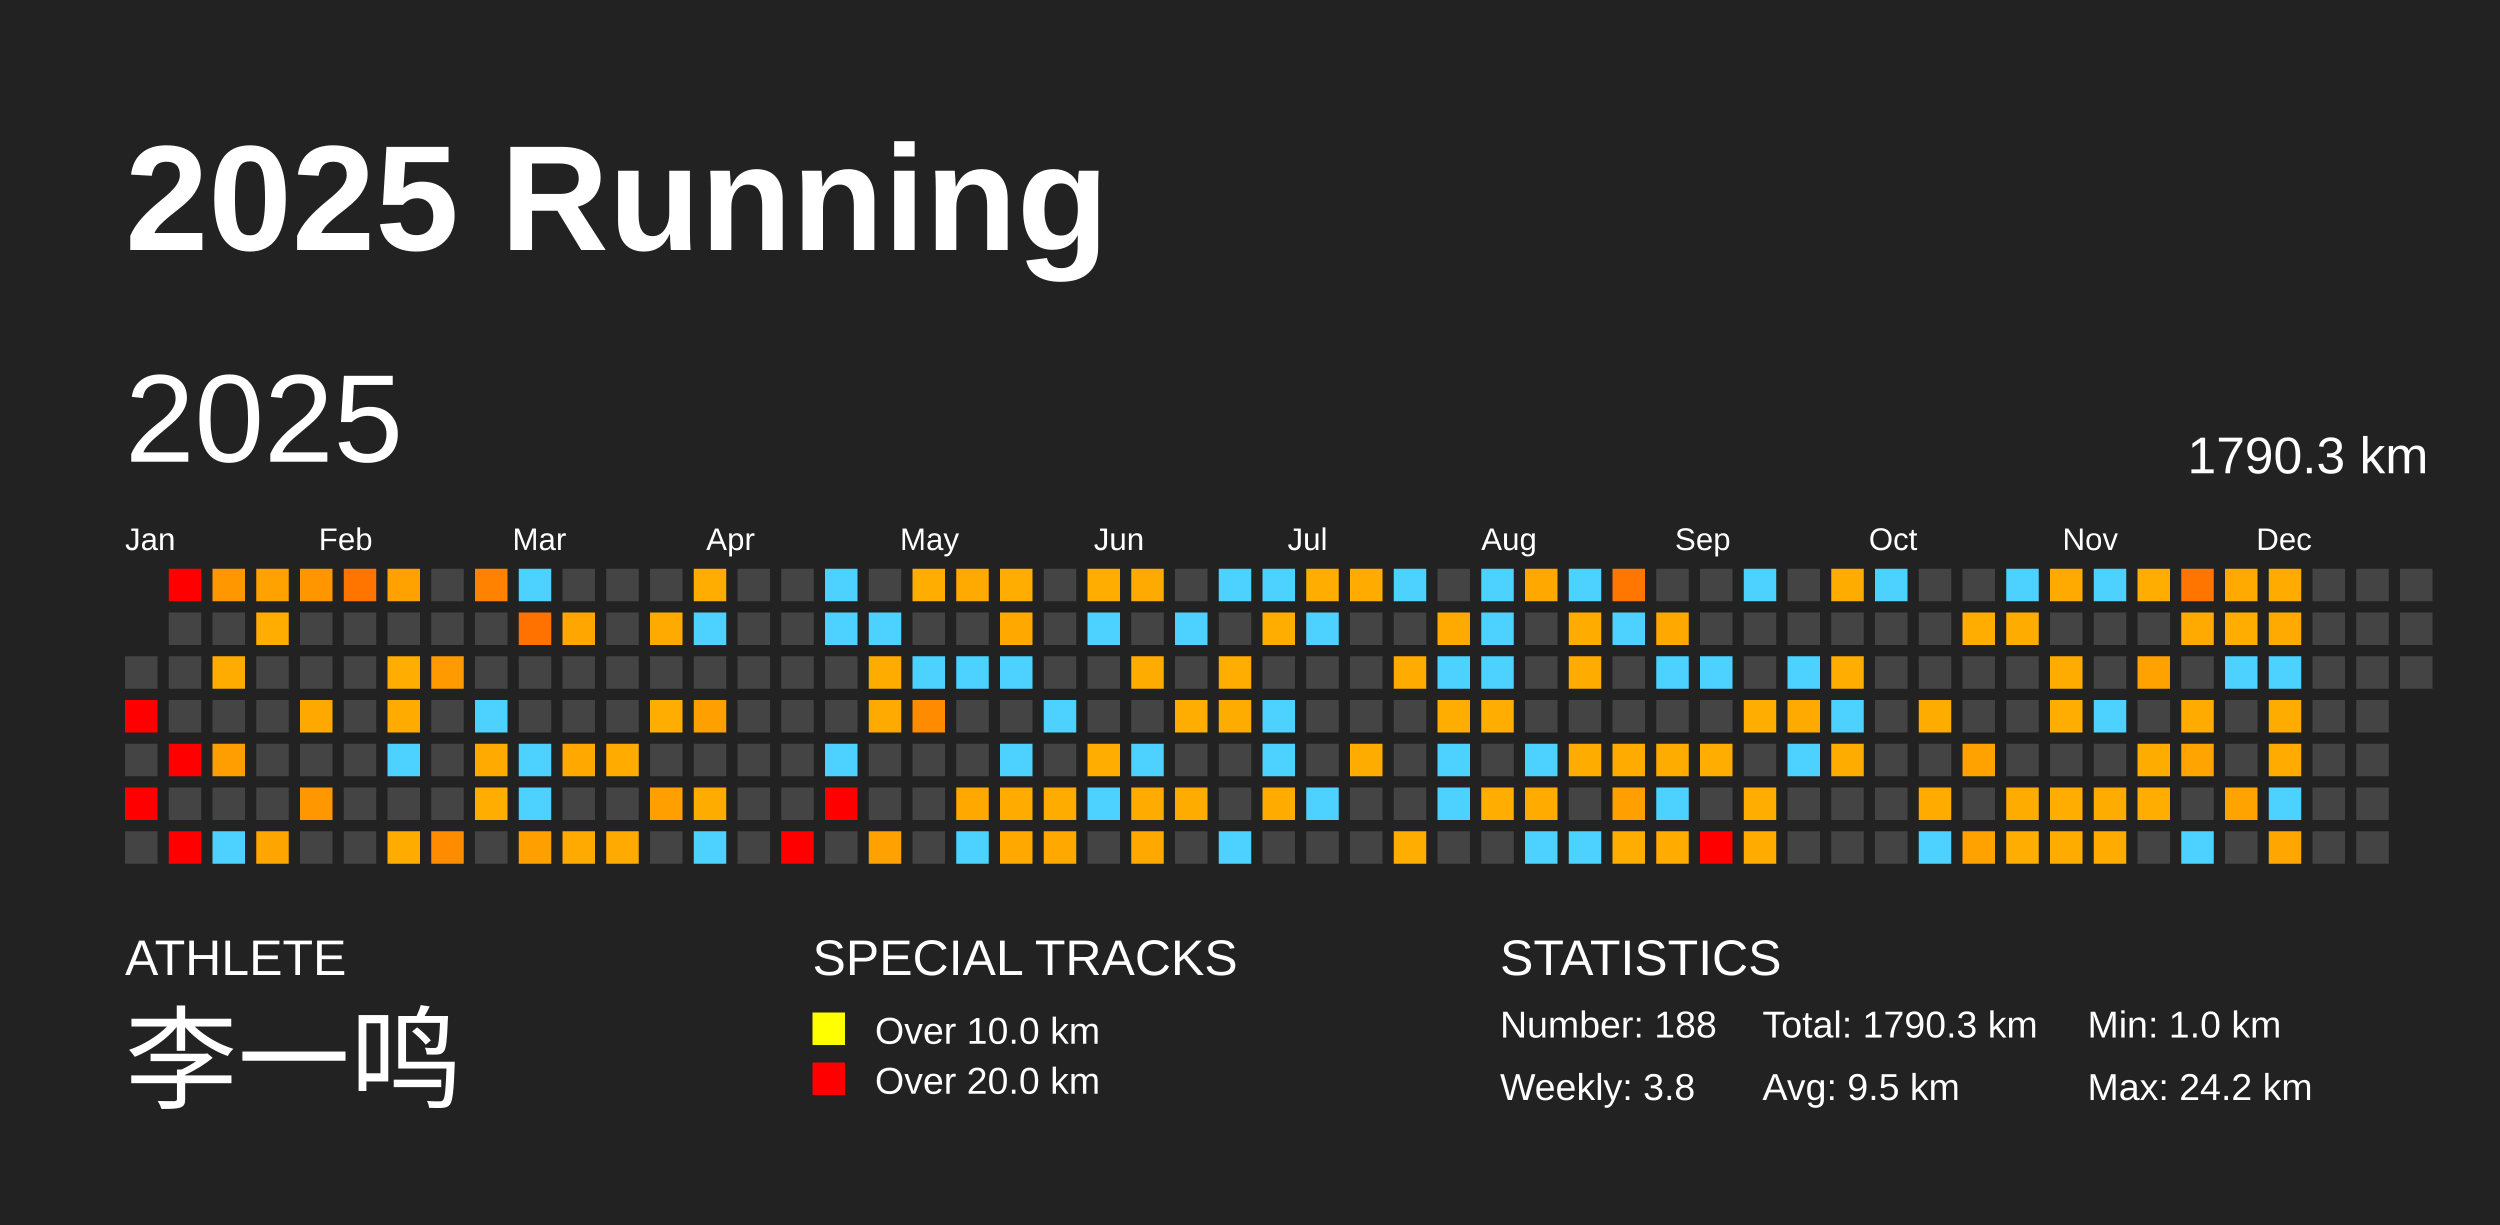
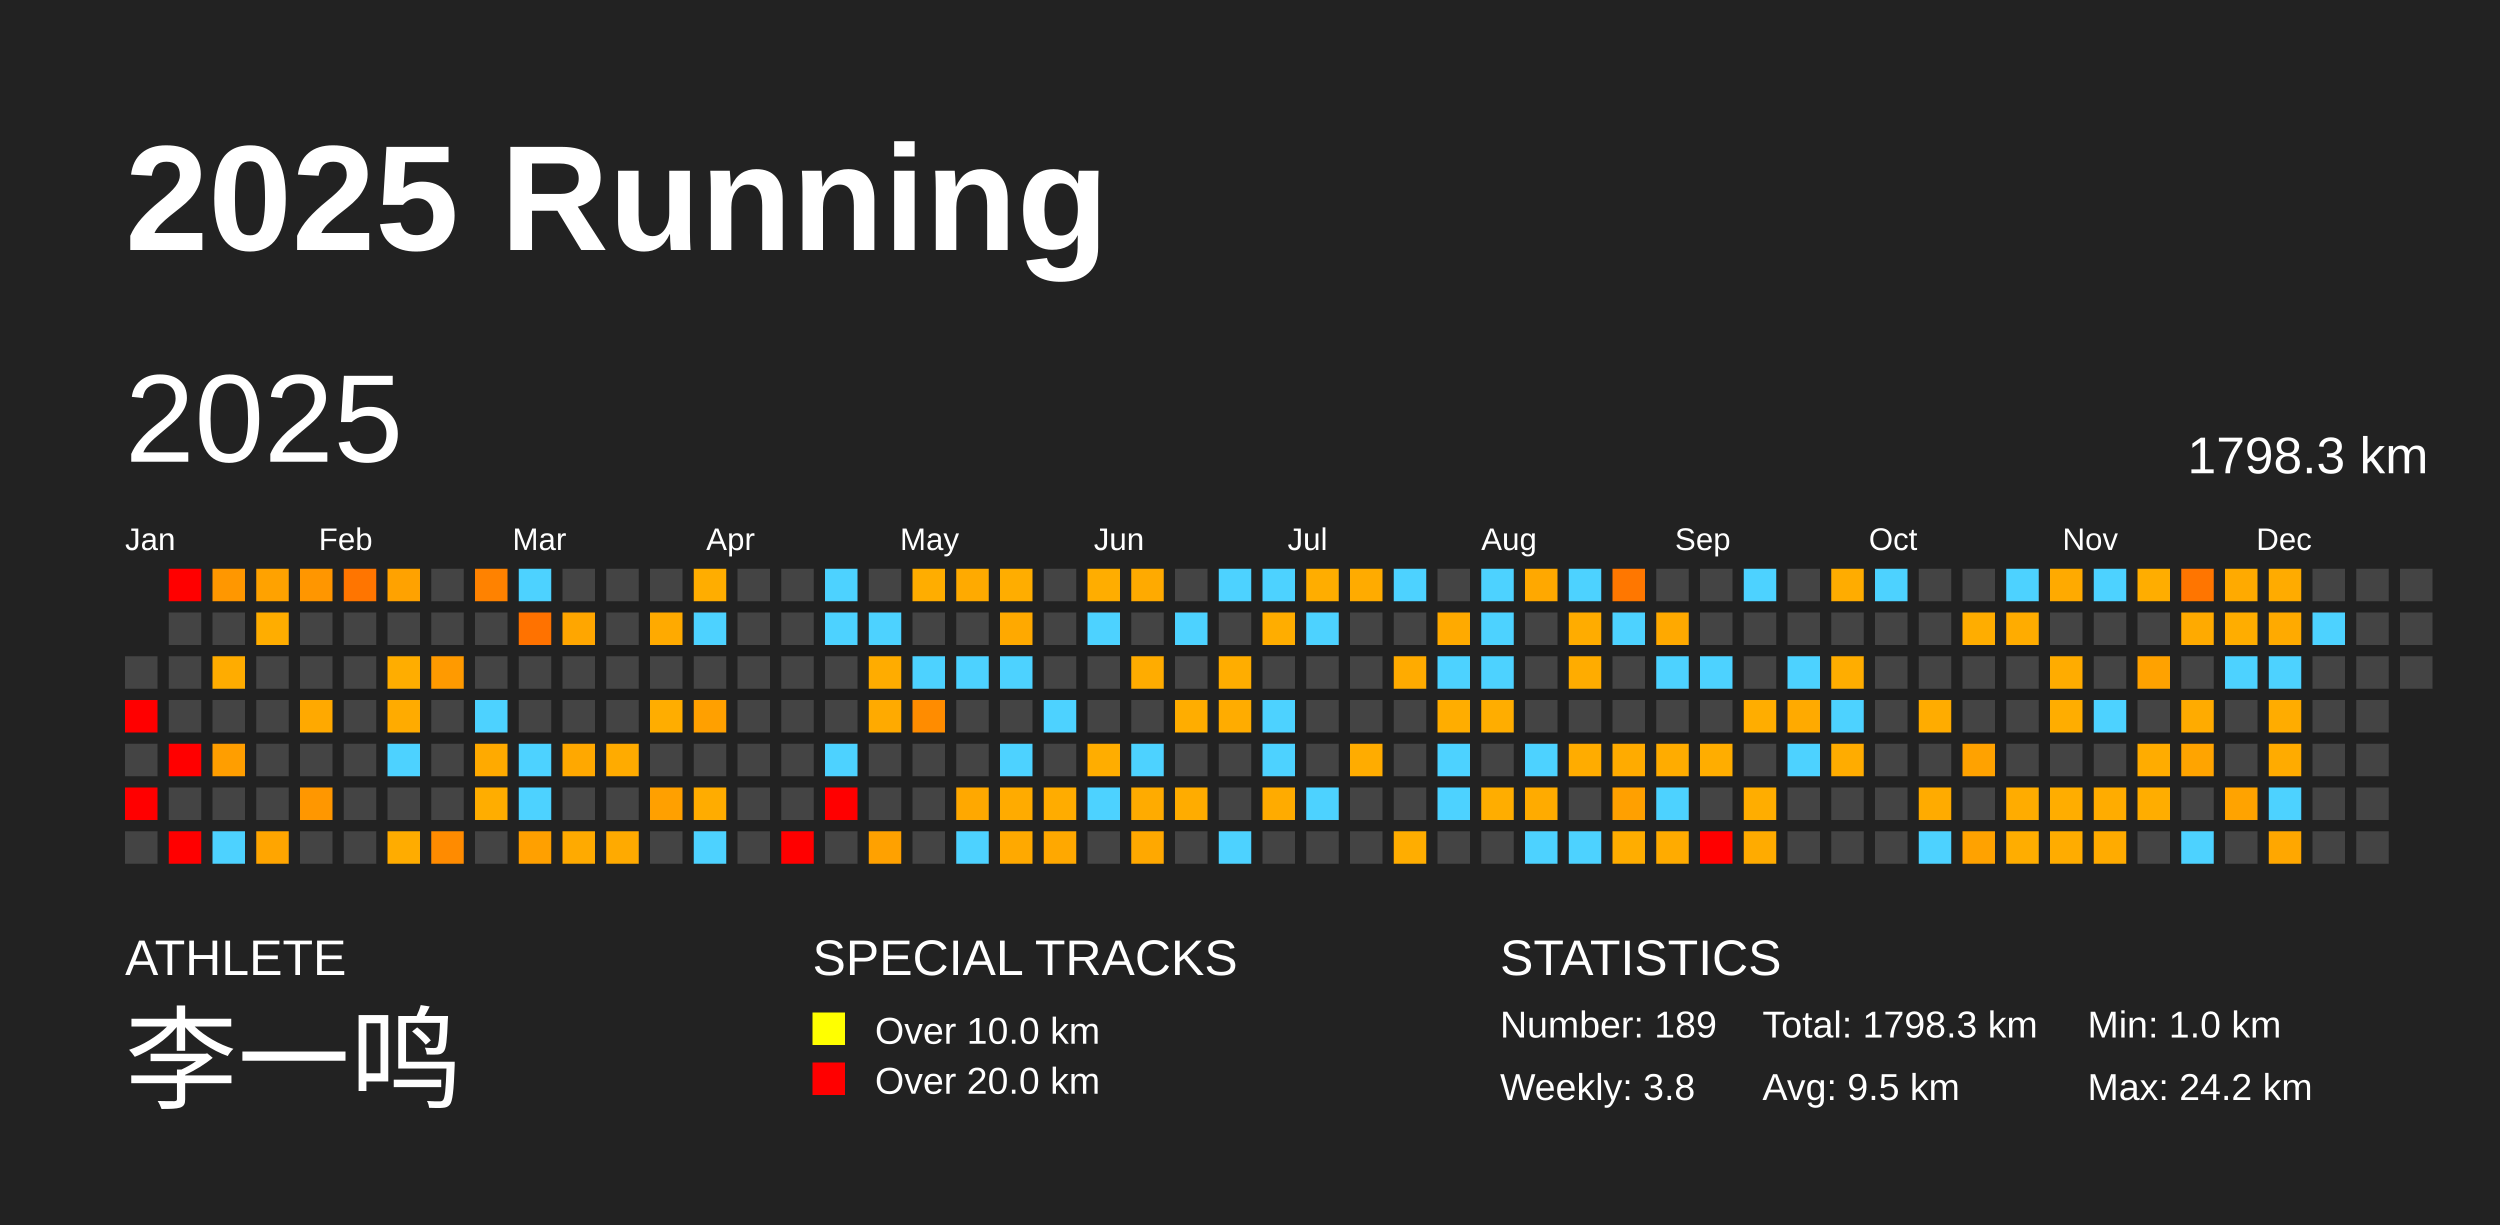
<svg xmlns="http://www.w3.org/2000/svg" baseProfile="full" height="98mm" version="1.1" viewBox="0,0,200,98" width="200mm">
  <defs />
  <rect fill="#222222" height="98" width="200" x="0" y="0" />
  <text fill="#FFFFFF" style="font-size:12px; font-family:Arial; font-weight:bold;" x="10" y="20">2025 Running</text>
  <text fill="#FFFFFF" style="font-size:4px; font-family:Arial" x="10" y="78">ATHLETE</text>
  <text fill="#FFFFFF" style="font-size:9px; font-family:Arial" x="10" y="88">李一鸣</text>
  <text fill="#FFFFFF" style="font-size:4px; font-family:Arial" x="65" y="78">SPECIAL TRACKS</text>
  <rect fill="yellow" height="2.6" width="2.6" x="65" y="81" />
  <text fill="#FFFFFF" style="font-size:3px; font-family:Arial" x="70" y="83.5">Over 10.0 km</text>
  <rect fill="red" height="2.6" width="2.6" x="65" y="85" />
  <text fill="#FFFFFF" style="font-size:3px; font-family:Arial" x="70" y="87.5">Over 20.0 km</text>
  <text fill="#FFFFFF" style="font-size:4px; font-family:Arial" x="120" y="78">STATISTICS</text>
-   <text fill="#FFFFFF" style="font-size:3px; font-family:Arial" x="120" y="83">Number: 188</text>
+   <text fill="#FFFFFF" style="font-size:3px; font-family:Arial" x="120" y="83">Number: 189</text>
  <text fill="#FFFFFF" style="font-size:3px; font-family:Arial" x="120" y="88">Weekly: 3.8</text>
-   <text fill="#FFFFFF" style="font-size:3px; font-family:Arial" x="141" y="83">Total: 1790.3 km</text>
+   <text fill="#FFFFFF" style="font-size:3px; font-family:Arial" x="141" y="83">Total: 1798.3 km</text>
  <text fill="#FFFFFF" style="font-size:3px; font-family:Arial" x="141" y="88">Avg: 9.5 km</text>
  <text fill="#FFFFFF" style="font-size:3px; font-family:Arial" x="167" y="83">Min: 1.0 km</text>
  <text fill="#FFFFFF" style="font-size:3px; font-family:Arial" x="167" y="88">Max: 24.2 km</text>
  <text dominant-baseline="hanging" fill="#FFFFFF" style="font-size:10.0px; font-family:Arial;" x="10" y="30">2025</text>
-   <text dominant-baseline="hanging" fill="#FFFFFF" style="font-size:4.125px; font-family:Arial;" x="175" y="35">1790.3 km</text>
+   <text dominant-baseline="hanging" fill="#FFFFFF" style="font-size:4.125px; font-family:Arial;" x="175" y="35">1798.3 km</text>
  <text fill="#FFFFFF" style="font-size:2.5px; font-family:Arial" x="10.0" y="44">Jan</text>
  <text fill="#FFFFFF" style="font-size:2.5px; font-family:Arial" x="25.5" y="44">Feb</text>
  <text fill="#FFFFFF" style="font-size:2.5px; font-family:Arial" x="41.0" y="44">Mar</text>
  <text fill="#FFFFFF" style="font-size:2.5px; font-family:Arial" x="56.5" y="44">Apr</text>
  <text fill="#FFFFFF" style="font-size:2.5px; font-family:Arial" x="72.0" y="44">May</text>
  <text fill="#FFFFFF" style="font-size:2.5px; font-family:Arial" x="87.5" y="44">Jun</text>
  <text fill="#FFFFFF" style="font-size:2.5px; font-family:Arial" x="103.0" y="44">Jul</text>
  <text fill="#FFFFFF" style="font-size:2.5px; font-family:Arial" x="118.5" y="44">Aug</text>
  <text fill="#FFFFFF" style="font-size:2.5px; font-family:Arial" x="134.0" y="44">Sep</text>
  <text fill="#FFFFFF" style="font-size:2.5px; font-family:Arial" x="149.5" y="44">Oct</text>
  <text fill="#FFFFFF" style="font-size:2.5px; font-family:Arial" x="165.0" y="44">Nov</text>
  <text fill="#FFFFFF" style="font-size:2.5px; font-family:Arial" x="180.5" y="44">Dec</text>
  <rect fill="#444444" height="2.6" width="2.6" x="10.0" y="52.5" />
  <rect fill="red" height="2.6" width="2.6" x="10.0" y="56.0" />
  <rect fill="#444444" height="2.6" width="2.6" x="10.0" y="59.5" />
  <rect fill="red" height="2.6" width="2.6" x="10.0" y="63.0" />
  <rect fill="#444444" height="2.6" width="2.6" x="10.0" y="66.5" />
  <rect fill="red" height="2.6" width="2.6" x="13.5" y="45.5" />
  <rect fill="#444444" height="2.6" width="2.6" x="13.5" y="49.0" />
  <rect fill="#444444" height="2.6" width="2.6" x="13.5" y="52.5" />
  <rect fill="#444444" height="2.6" width="2.6" x="13.5" y="56.0" />
  <rect fill="red" height="2.6" width="2.6" x="13.5" y="59.5" />
  <rect fill="#444444" height="2.6" width="2.6" x="13.5" y="63.0" />
  <rect fill="red" height="2.6" width="2.6" x="13.5" y="66.5" />
  <rect fill="#ff9700" height="2.6" width="2.6" x="17.0" y="45.5" />
  <rect fill="#444444" height="2.6" width="2.6" x="17.0" y="49.0" />
  <rect fill="#ffac00" height="2.6" width="2.6" x="17.0" y="52.5" />
  <rect fill="#444444" height="2.6" width="2.6" x="17.0" y="56.0" />
  <rect fill="#ff9e00" height="2.6" width="2.6" x="17.0" y="59.5" />
  <rect fill="#444444" height="2.6" width="2.6" x="17.0" y="63.0" />
  <rect fill="#4dd2ff" height="2.6" width="2.6" x="17.0" y="66.5" />
  <rect fill="#ffa200" height="2.6" width="2.6" x="20.5" y="45.5" />
  <rect fill="#ffad00" height="2.6" width="2.6" x="20.5" y="49.0" />
  <rect fill="#444444" height="2.6" width="2.6" x="20.5" y="52.5" />
  <rect fill="#444444" height="2.6" width="2.6" x="20.5" y="56.0" />
  <rect fill="#444444" height="2.6" width="2.6" x="20.5" y="59.5" />
  <rect fill="#444444" height="2.6" width="2.6" x="20.5" y="63.0" />
  <rect fill="#ffa500" height="2.6" width="2.6" x="20.5" y="66.5" />
  <rect fill="#ff9600" height="2.6" width="2.6" x="24.0" y="45.5" />
  <rect fill="#444444" height="2.6" width="2.6" x="24.0" y="49.0" />
  <rect fill="#444444" height="2.6" width="2.6" x="24.0" y="52.5" />
  <rect fill="#ffa900" height="2.6" width="2.6" x="24.0" y="56.0" />
  <rect fill="#444444" height="2.6" width="2.6" x="24.0" y="59.5" />
  <rect fill="#ff9700" height="2.6" width="2.6" x="24.0" y="63.0" />
  <rect fill="#444444" height="2.6" width="2.6" x="24.0" y="66.5" />
  <rect fill="#ff7500" height="2.6" width="2.6" x="27.5" y="45.5" />
  <rect fill="#444444" height="2.6" width="2.6" x="27.5" y="49.0" />
  <rect fill="#444444" height="2.6" width="2.6" x="27.5" y="52.5" />
  <rect fill="#444444" height="2.6" width="2.6" x="27.5" y="56.0" />
  <rect fill="#444444" height="2.6" width="2.6" x="27.5" y="59.5" />
  <rect fill="#444444" height="2.6" width="2.6" x="27.5" y="63.0" />
  <rect fill="#444444" height="2.6" width="2.6" x="27.5" y="66.5" />
  <rect fill="#ffa200" height="2.6" width="2.6" x="31.0" y="45.5" />
  <rect fill="#444444" height="2.6" width="2.6" x="31.0" y="49.0" />
  <rect fill="#ffad00" height="2.6" width="2.6" x="31.0" y="52.5" />
  <rect fill="#ffab00" height="2.6" width="2.6" x="31.0" y="56.0" />
  <rect fill="#4dd2ff" height="2.6" width="2.6" x="31.0" y="59.5" />
  <rect fill="#444444" height="2.6" width="2.6" x="31.0" y="63.0" />
  <rect fill="#ffac00" height="2.6" width="2.6" x="31.0" y="66.5" />
  <rect fill="#444444" height="2.6" width="2.6" x="34.5" y="45.5" />
  <rect fill="#444444" height="2.6" width="2.6" x="34.5" y="49.0" />
  <rect fill="#ff9a00" height="2.6" width="2.6" x="34.5" y="52.5" />
  <rect fill="#444444" height="2.6" width="2.6" x="34.5" y="56.0" />
  <rect fill="#444444" height="2.6" width="2.6" x="34.5" y="59.5" />
  <rect fill="#444444" height="2.6" width="2.6" x="34.5" y="63.0" />
  <rect fill="#ff8b00" height="2.6" width="2.6" x="34.5" y="66.5" />
  <rect fill="#ff8200" height="2.6" width="2.6" x="38.0" y="45.5" />
  <rect fill="#444444" height="2.6" width="2.6" x="38.0" y="49.0" />
  <rect fill="#444444" height="2.6" width="2.6" x="38.0" y="52.5" />
  <rect fill="#4dd2ff" height="2.6" width="2.6" x="38.0" y="56.0" />
  <rect fill="#ffaa00" height="2.6" width="2.6" x="38.0" y="59.5" />
  <rect fill="#ffad00" height="2.6" width="2.6" x="38.0" y="63.0" />
  <rect fill="#444444" height="2.6" width="2.6" x="38.0" y="66.5" />
  <rect fill="#4dd2ff" height="2.6" width="2.6" x="41.5" y="45.5" />
  <rect fill="#ff7200" height="2.6" width="2.6" x="41.5" y="49.0" />
  <rect fill="#444444" height="2.6" width="2.6" x="41.5" y="52.5" />
  <rect fill="#444444" height="2.6" width="2.6" x="41.5" y="56.0" />
  <rect fill="#4dd2ff" height="2.6" width="2.6" x="41.5" y="59.5" />
  <rect fill="#4dd2ff" height="2.6" width="2.6" x="41.5" y="63.0" />
  <rect fill="#ffa000" height="2.6" width="2.6" x="41.5" y="66.5" />
  <rect fill="#444444" height="2.6" width="2.6" x="45.0" y="45.5" />
  <rect fill="#ffa600" height="2.6" width="2.6" x="45.0" y="49.0" />
  <rect fill="#444444" height="2.6" width="2.6" x="45.0" y="52.5" />
  <rect fill="#444444" height="2.6" width="2.6" x="45.0" y="56.0" />
  <rect fill="#ffa800" height="2.6" width="2.6" x="45.0" y="59.5" />
  <rect fill="#444444" height="2.6" width="2.6" x="45.0" y="63.0" />
  <rect fill="#ffaa00" height="2.6" width="2.6" x="45.0" y="66.5" />
  <rect fill="#444444" height="2.6" width="2.6" x="48.5" y="45.5" />
  <rect fill="#444444" height="2.6" width="2.6" x="48.5" y="49.0" />
  <rect fill="#444444" height="2.6" width="2.6" x="48.5" y="52.5" />
  <rect fill="#444444" height="2.6" width="2.6" x="48.5" y="56.0" />
  <rect fill="#ffab00" height="2.6" width="2.6" x="48.5" y="59.5" />
  <rect fill="#444444" height="2.6" width="2.6" x="48.5" y="63.0" />
  <rect fill="#ffaa00" height="2.6" width="2.6" x="48.5" y="66.5" />
  <rect fill="#444444" height="2.6" width="2.6" x="52.0" y="45.5" />
  <rect fill="#ffaa00" height="2.6" width="2.6" x="52.0" y="49.0" />
  <rect fill="#444444" height="2.6" width="2.6" x="52.0" y="52.5" />
  <rect fill="#ffad00" height="2.6" width="2.6" x="52.0" y="56.0" />
  <rect fill="#444444" height="2.6" width="2.6" x="52.0" y="59.5" />
  <rect fill="#ffa000" height="2.6" width="2.6" x="52.0" y="63.0" />
  <rect fill="#444444" height="2.6" width="2.6" x="52.0" y="66.5" />
  <rect fill="#ffad00" height="2.6" width="2.6" x="55.5" y="45.5" />
  <rect fill="#4dd2ff" height="2.6" width="2.6" x="55.5" y="49.0" />
  <rect fill="#444444" height="2.6" width="2.6" x="55.5" y="52.5" />
  <rect fill="#ffa000" height="2.6" width="2.6" x="55.5" y="56.0" />
  <rect fill="#444444" height="2.6" width="2.6" x="55.5" y="59.5" />
  <rect fill="#ffac00" height="2.6" width="2.6" x="55.5" y="63.0" />
  <rect fill="#4dd2ff" height="2.6" width="2.6" x="55.5" y="66.5" />
  <rect fill="#444444" height="2.6" width="2.6" x="59.0" y="45.5" />
  <rect fill="#444444" height="2.6" width="2.6" x="59.0" y="49.0" />
  <rect fill="#444444" height="2.6" width="2.6" x="59.0" y="52.5" />
  <rect fill="#444444" height="2.6" width="2.6" x="59.0" y="56.0" />
  <rect fill="#444444" height="2.6" width="2.6" x="59.0" y="59.5" />
  <rect fill="#444444" height="2.6" width="2.6" x="59.0" y="63.0" />
  <rect fill="#444444" height="2.6" width="2.6" x="59.0" y="66.5" />
  <rect fill="#444444" height="2.6" width="2.6" x="62.5" y="45.5" />
  <rect fill="#444444" height="2.6" width="2.6" x="62.5" y="49.0" />
  <rect fill="#444444" height="2.6" width="2.6" x="62.5" y="52.5" />
  <rect fill="#444444" height="2.6" width="2.6" x="62.5" y="56.0" />
  <rect fill="#444444" height="2.6" width="2.6" x="62.5" y="59.5" />
  <rect fill="#444444" height="2.6" width="2.6" x="62.5" y="63.0" />
  <rect fill="red" height="2.6" width="2.6" x="62.5" y="66.5" />
  <rect fill="#4dd2ff" height="2.6" width="2.6" x="66.0" y="45.5" />
  <rect fill="#4dd2ff" height="2.6" width="2.6" x="66.0" y="49.0" />
  <rect fill="#444444" height="2.6" width="2.6" x="66.0" y="52.5" />
  <rect fill="#444444" height="2.6" width="2.6" x="66.0" y="56.0" />
  <rect fill="#4dd2ff" height="2.6" width="2.6" x="66.0" y="59.5" />
  <rect fill="red" height="2.6" width="2.6" x="66.0" y="63.0" />
  <rect fill="#444444" height="2.6" width="2.6" x="66.0" y="66.5" />
  <rect fill="#444444" height="2.6" width="2.6" x="69.5" y="45.5" />
  <rect fill="#4dd2ff" height="2.6" width="2.6" x="69.5" y="49.0" />
  <rect fill="#ffac00" height="2.6" width="2.6" x="69.5" y="52.5" />
  <rect fill="#ffaa00" height="2.6" width="2.6" x="69.5" y="56.0" />
  <rect fill="#444444" height="2.6" width="2.6" x="69.5" y="59.5" />
  <rect fill="#444444" height="2.6" width="2.6" x="69.5" y="63.0" />
  <rect fill="#ffa100" height="2.6" width="2.6" x="69.5" y="66.5" />
  <rect fill="#ffad00" height="2.6" width="2.6" x="73.0" y="45.5" />
  <rect fill="#444444" height="2.6" width="2.6" x="73.0" y="49.0" />
  <rect fill="#4dd2ff" height="2.6" width="2.6" x="73.0" y="52.5" />
  <rect fill="#ff8c00" height="2.6" width="2.6" x="73.0" y="56.0" />
  <rect fill="#444444" height="2.6" width="2.6" x="73.0" y="59.5" />
  <rect fill="#444444" height="2.6" width="2.6" x="73.0" y="63.0" />
  <rect fill="#444444" height="2.6" width="2.6" x="73.0" y="66.5" />
  <rect fill="#ffaa00" height="2.6" width="2.6" x="76.5" y="45.5" />
  <rect fill="#444444" height="2.6" width="2.6" x="76.5" y="49.0" />
  <rect fill="#4dd2ff" height="2.6" width="2.6" x="76.5" y="52.5" />
  <rect fill="#444444" height="2.6" width="2.6" x="76.5" y="56.0" />
  <rect fill="#444444" height="2.6" width="2.6" x="76.5" y="59.5" />
  <rect fill="#ffa800" height="2.6" width="2.6" x="76.5" y="63.0" />
  <rect fill="#4dd2ff" height="2.6" width="2.6" x="76.5" y="66.5" />
  <rect fill="#ffad00" height="2.6" width="2.6" x="80.0" y="45.5" />
  <rect fill="#ffa900" height="2.6" width="2.6" x="80.0" y="49.0" />
  <rect fill="#4dd2ff" height="2.6" width="2.6" x="80.0" y="52.5" />
  <rect fill="#444444" height="2.6" width="2.6" x="80.0" y="56.0" />
  <rect fill="#4dd2ff" height="2.6" width="2.6" x="80.0" y="59.5" />
  <rect fill="#ffab00" height="2.6" width="2.6" x="80.0" y="63.0" />
  <rect fill="#ffa900" height="2.6" width="2.6" x="80.0" y="66.5" />
  <rect fill="#444444" height="2.6" width="2.6" x="83.5" y="45.5" />
  <rect fill="#444444" height="2.6" width="2.6" x="83.5" y="49.0" />
  <rect fill="#444444" height="2.6" width="2.6" x="83.5" y="52.5" />
  <rect fill="#4dd2ff" height="2.6" width="2.6" x="83.5" y="56.0" />
  <rect fill="#444444" height="2.6" width="2.6" x="83.5" y="59.5" />
  <rect fill="#ffac00" height="2.6" width="2.6" x="83.5" y="63.0" />
  <rect fill="#ffa800" height="2.6" width="2.6" x="83.5" y="66.5" />
  <rect fill="#ffad00" height="2.6" width="2.6" x="87.0" y="45.5" />
  <rect fill="#4dd2ff" height="2.6" width="2.6" x="87.0" y="49.0" />
  <rect fill="#444444" height="2.6" width="2.6" x="87.0" y="52.5" />
  <rect fill="#444444" height="2.6" width="2.6" x="87.0" y="56.0" />
  <rect fill="#ffad00" height="2.6" width="2.6" x="87.0" y="59.5" />
  <rect fill="#4dd2ff" height="2.6" width="2.6" x="87.0" y="63.0" />
  <rect fill="#444444" height="2.6" width="2.6" x="87.0" y="66.5" />
  <rect fill="#ffaa00" height="2.6" width="2.6" x="90.5" y="45.5" />
  <rect fill="#444444" height="2.6" width="2.6" x="90.5" y="49.0" />
  <rect fill="#ffac00" height="2.6" width="2.6" x="90.5" y="52.5" />
  <rect fill="#444444" height="2.6" width="2.6" x="90.5" y="56.0" />
  <rect fill="#4dd2ff" height="2.6" width="2.6" x="90.5" y="59.5" />
  <rect fill="#ffab00" height="2.6" width="2.6" x="90.5" y="63.0" />
  <rect fill="#ffa800" height="2.6" width="2.6" x="90.5" y="66.5" />
  <rect fill="#444444" height="2.6" width="2.6" x="94.0" y="45.5" />
  <rect fill="#4dd2ff" height="2.6" width="2.6" x="94.0" y="49.0" />
  <rect fill="#444444" height="2.6" width="2.6" x="94.0" y="52.5" />
  <rect fill="#ffad00" height="2.6" width="2.6" x="94.0" y="56.0" />
  <rect fill="#444444" height="2.6" width="2.6" x="94.0" y="59.5" />
  <rect fill="#ffac00" height="2.6" width="2.6" x="94.0" y="63.0" />
  <rect fill="#444444" height="2.6" width="2.6" x="94.0" y="66.5" />
  <rect fill="#4dd2ff" height="2.6" width="2.6" x="97.5" y="45.5" />
  <rect fill="#444444" height="2.6" width="2.6" x="97.5" y="49.0" />
  <rect fill="#ffad00" height="2.6" width="2.6" x="97.5" y="52.5" />
  <rect fill="#ffac00" height="2.6" width="2.6" x="97.5" y="56.0" />
  <rect fill="#444444" height="2.6" width="2.6" x="97.5" y="59.5" />
  <rect fill="#444444" height="2.6" width="2.6" x="97.5" y="63.0" />
  <rect fill="#4dd2ff" height="2.6" width="2.6" x="97.5" y="66.5" />
  <rect fill="#4dd2ff" height="2.6" width="2.6" x="101.0" y="45.5" />
  <rect fill="#ffad00" height="2.6" width="2.6" x="101.0" y="49.0" />
  <rect fill="#444444" height="2.6" width="2.6" x="101.0" y="52.5" />
  <rect fill="#4dd2ff" height="2.6" width="2.6" x="101.0" y="56.0" />
  <rect fill="#4dd2ff" height="2.6" width="2.6" x="101.0" y="59.5" />
  <rect fill="#ffab00" height="2.6" width="2.6" x="101.0" y="63.0" />
  <rect fill="#444444" height="2.6" width="2.6" x="101.0" y="66.5" />
  <rect fill="#ffad00" height="2.6" width="2.6" x="104.5" y="45.5" />
  <rect fill="#4dd2ff" height="2.6" width="2.6" x="104.5" y="49.0" />
  <rect fill="#444444" height="2.6" width="2.6" x="104.5" y="52.5" />
  <rect fill="#444444" height="2.6" width="2.6" x="104.5" y="56.0" />
  <rect fill="#444444" height="2.6" width="2.6" x="104.5" y="59.5" />
  <rect fill="#4dd2ff" height="2.6" width="2.6" x="104.5" y="63.0" />
  <rect fill="#444444" height="2.6" width="2.6" x="104.5" y="66.5" />
  <rect fill="#ffab00" height="2.6" width="2.6" x="108.0" y="45.5" />
  <rect fill="#444444" height="2.6" width="2.6" x="108.0" y="49.0" />
  <rect fill="#444444" height="2.6" width="2.6" x="108.0" y="52.5" />
  <rect fill="#444444" height="2.6" width="2.6" x="108.0" y="56.0" />
  <rect fill="#ffac00" height="2.6" width="2.6" x="108.0" y="59.5" />
  <rect fill="#444444" height="2.6" width="2.6" x="108.0" y="63.0" />
  <rect fill="#444444" height="2.6" width="2.6" x="108.0" y="66.5" />
  <rect fill="#4dd2ff" height="2.6" width="2.6" x="111.5" y="45.5" />
  <rect fill="#444444" height="2.6" width="2.6" x="111.5" y="49.0" />
  <rect fill="#ffab00" height="2.6" width="2.6" x="111.5" y="52.5" />
  <rect fill="#444444" height="2.6" width="2.6" x="111.5" y="56.0" />
  <rect fill="#444444" height="2.6" width="2.6" x="111.5" y="59.5" />
  <rect fill="#444444" height="2.6" width="2.6" x="111.5" y="63.0" />
  <rect fill="#ffad00" height="2.6" width="2.6" x="111.5" y="66.5" />
  <rect fill="#444444" height="2.6" width="2.6" x="115.0" y="45.5" />
  <rect fill="#ffaa00" height="2.6" width="2.6" x="115.0" y="49.0" />
  <rect fill="#4dd2ff" height="2.6" width="2.6" x="115.0" y="52.5" />
  <rect fill="#ffad00" height="2.6" width="2.6" x="115.0" y="56.0" />
  <rect fill="#4dd2ff" height="2.6" width="2.6" x="115.0" y="59.5" />
  <rect fill="#4dd2ff" height="2.6" width="2.6" x="115.0" y="63.0" />
  <rect fill="#444444" height="2.6" width="2.6" x="115.0" y="66.5" />
  <rect fill="#4dd2ff" height="2.6" width="2.6" x="118.5" y="45.5" />
  <rect fill="#4dd2ff" height="2.6" width="2.6" x="118.5" y="49.0" />
  <rect fill="#4dd2ff" height="2.6" width="2.6" x="118.5" y="52.5" />
  <rect fill="#ffad00" height="2.6" width="2.6" x="118.5" y="56.0" />
  <rect fill="#444444" height="2.6" width="2.6" x="118.5" y="59.5" />
  <rect fill="#ffad00" height="2.6" width="2.6" x="118.5" y="63.0" />
  <rect fill="#444444" height="2.6" width="2.6" x="118.5" y="66.5" />
  <rect fill="#ffa800" height="2.6" width="2.6" x="122.0" y="45.5" />
  <rect fill="#444444" height="2.6" width="2.6" x="122.0" y="49.0" />
  <rect fill="#444444" height="2.6" width="2.6" x="122.0" y="52.5" />
  <rect fill="#444444" height="2.6" width="2.6" x="122.0" y="56.0" />
  <rect fill="#4dd2ff" height="2.6" width="2.6" x="122.0" y="59.5" />
  <rect fill="#ffab00" height="2.6" width="2.6" x="122.0" y="63.0" />
  <rect fill="#4dd2ff" height="2.6" width="2.6" x="122.0" y="66.5" />
  <rect fill="#4dd2ff" height="2.6" width="2.6" x="125.5" y="45.5" />
  <rect fill="#ffac00" height="2.6" width="2.6" x="125.5" y="49.0" />
  <rect fill="#ffac00" height="2.6" width="2.6" x="125.5" y="52.5" />
  <rect fill="#444444" height="2.6" width="2.6" x="125.5" y="56.0" />
  <rect fill="#ffac00" height="2.6" width="2.6" x="125.5" y="59.5" />
  <rect fill="#444444" height="2.6" width="2.6" x="125.5" y="63.0" />
  <rect fill="#4dd2ff" height="2.6" width="2.6" x="125.5" y="66.5" />
  <rect fill="#ff7700" height="2.6" width="2.6" x="129.0" y="45.5" />
  <rect fill="#4dd2ff" height="2.6" width="2.6" x="129.0" y="49.0" />
  <rect fill="#444444" height="2.6" width="2.6" x="129.0" y="52.5" />
  <rect fill="#444444" height="2.6" width="2.6" x="129.0" y="56.0" />
  <rect fill="#ffab00" height="2.6" width="2.6" x="129.0" y="59.5" />
  <rect fill="#ffa000" height="2.6" width="2.6" x="129.0" y="63.0" />
  <rect fill="#ffad00" height="2.6" width="2.6" x="129.0" y="66.5" />
  <rect fill="#444444" height="2.6" width="2.6" x="132.5" y="45.5" />
  <rect fill="#ffa900" height="2.6" width="2.6" x="132.5" y="49.0" />
  <rect fill="#4dd2ff" height="2.6" width="2.6" x="132.5" y="52.5" />
  <rect fill="#444444" height="2.6" width="2.6" x="132.5" y="56.0" />
  <rect fill="#ffac00" height="2.6" width="2.6" x="132.5" y="59.5" />
  <rect fill="#4dd2ff" height="2.6" width="2.6" x="132.5" y="63.0" />
  <rect fill="#ffab00" height="2.6" width="2.6" x="132.5" y="66.5" />
  <rect fill="#444444" height="2.6" width="2.6" x="136.0" y="45.5" />
  <rect fill="#444444" height="2.6" width="2.6" x="136.0" y="49.0" />
  <rect fill="#4dd2ff" height="2.6" width="2.6" x="136.0" y="52.5" />
  <rect fill="#444444" height="2.6" width="2.6" x="136.0" y="56.0" />
  <rect fill="#ffad00" height="2.6" width="2.6" x="136.0" y="59.5" />
  <rect fill="#444444" height="2.6" width="2.6" x="136.0" y="63.0" />
  <rect fill="red" height="2.6" width="2.6" x="136.0" y="66.5" />
  <rect fill="#4dd2ff" height="2.6" width="2.6" x="139.5" y="45.5" />
  <rect fill="#444444" height="2.6" width="2.6" x="139.5" y="49.0" />
  <rect fill="#444444" height="2.6" width="2.6" x="139.5" y="52.5" />
  <rect fill="#ffad00" height="2.6" width="2.6" x="139.5" y="56.0" />
  <rect fill="#444444" height="2.6" width="2.6" x="139.5" y="59.5" />
  <rect fill="#ffad00" height="2.6" width="2.6" x="139.5" y="63.0" />
  <rect fill="#ffab00" height="2.6" width="2.6" x="139.5" y="66.5" />
  <rect fill="#444444" height="2.6" width="2.6" x="143.0" y="45.5" />
  <rect fill="#444444" height="2.6" width="2.6" x="143.0" y="49.0" />
  <rect fill="#4dd2ff" height="2.6" width="2.6" x="143.0" y="52.5" />
  <rect fill="#ffaa00" height="2.6" width="2.6" x="143.0" y="56.0" />
  <rect fill="#4dd2ff" height="2.6" width="2.6" x="143.0" y="59.5" />
  <rect fill="#444444" height="2.6" width="2.6" x="143.0" y="63.0" />
  <rect fill="#444444" height="2.6" width="2.6" x="143.0" y="66.5" />
  <rect fill="#ffac00" height="2.6" width="2.6" x="146.5" y="45.5" />
  <rect fill="#444444" height="2.6" width="2.6" x="146.5" y="49.0" />
  <rect fill="#ffad00" height="2.6" width="2.6" x="146.5" y="52.5" />
  <rect fill="#4dd2ff" height="2.6" width="2.6" x="146.5" y="56.0" />
  <rect fill="#ffac00" height="2.6" width="2.6" x="146.5" y="59.5" />
  <rect fill="#444444" height="2.6" width="2.6" x="146.5" y="63.0" />
  <rect fill="#444444" height="2.6" width="2.6" x="146.5" y="66.5" />
  <rect fill="#4dd2ff" height="2.6" width="2.6" x="150.0" y="45.5" />
  <rect fill="#444444" height="2.6" width="2.6" x="150.0" y="49.0" />
  <rect fill="#444444" height="2.6" width="2.6" x="150.0" y="52.5" />
  <rect fill="#444444" height="2.6" width="2.6" x="150.0" y="56.0" />
  <rect fill="#444444" height="2.6" width="2.6" x="150.0" y="59.5" />
  <rect fill="#444444" height="2.6" width="2.6" x="150.0" y="63.0" />
  <rect fill="#444444" height="2.6" width="2.6" x="150.0" y="66.5" />
  <rect fill="#444444" height="2.6" width="2.6" x="153.5" y="45.5" />
  <rect fill="#444444" height="2.6" width="2.6" x="153.5" y="49.0" />
  <rect fill="#444444" height="2.6" width="2.6" x="153.5" y="52.5" />
  <rect fill="#ffac00" height="2.6" width="2.6" x="153.5" y="56.0" />
  <rect fill="#444444" height="2.6" width="2.6" x="153.5" y="59.5" />
  <rect fill="#ffab00" height="2.6" width="2.6" x="153.5" y="63.0" />
  <rect fill="#4dd2ff" height="2.6" width="2.6" x="153.5" y="66.5" />
  <rect fill="#444444" height="2.6" width="2.6" x="157.0" y="45.5" />
  <rect fill="#ffad00" height="2.6" width="2.6" x="157.0" y="49.0" />
  <rect fill="#444444" height="2.6" width="2.6" x="157.0" y="52.5" />
  <rect fill="#444444" height="2.6" width="2.6" x="157.0" y="56.0" />
  <rect fill="#ffa200" height="2.6" width="2.6" x="157.0" y="59.5" />
  <rect fill="#444444" height="2.6" width="2.6" x="157.0" y="63.0" />
  <rect fill="#ffa200" height="2.6" width="2.6" x="157.0" y="66.5" />
  <rect fill="#4dd2ff" height="2.6" width="2.6" x="160.5" y="45.5" />
  <rect fill="#ffac00" height="2.6" width="2.6" x="160.5" y="49.0" />
  <rect fill="#444444" height="2.6" width="2.6" x="160.5" y="52.5" />
  <rect fill="#444444" height="2.6" width="2.6" x="160.5" y="56.0" />
  <rect fill="#444444" height="2.6" width="2.6" x="160.5" y="59.5" />
  <rect fill="#ffac00" height="2.6" width="2.6" x="160.5" y="63.0" />
  <rect fill="#ffad00" height="2.6" width="2.6" x="160.5" y="66.5" />
  <rect fill="#ffaa00" height="2.6" width="2.6" x="164.0" y="45.5" />
  <rect fill="#444444" height="2.6" width="2.6" x="164.0" y="49.0" />
  <rect fill="#ffac00" height="2.6" width="2.6" x="164.0" y="52.5" />
  <rect fill="#ffad00" height="2.6" width="2.6" x="164.0" y="56.0" />
  <rect fill="#444444" height="2.6" width="2.6" x="164.0" y="59.5" />
  <rect fill="#ffad00" height="2.6" width="2.6" x="164.0" y="63.0" />
  <rect fill="#ffac00" height="2.6" width="2.6" x="164.0" y="66.5" />
  <rect fill="#4dd2ff" height="2.6" width="2.6" x="167.5" y="45.5" />
  <rect fill="#444444" height="2.6" width="2.6" x="167.5" y="49.0" />
  <rect fill="#444444" height="2.6" width="2.6" x="167.5" y="52.5" />
  <rect fill="#4dd2ff" height="2.6" width="2.6" x="167.5" y="56.0" />
  <rect fill="#444444" height="2.6" width="2.6" x="167.5" y="59.5" />
  <rect fill="#ffac00" height="2.6" width="2.6" x="167.5" y="63.0" />
  <rect fill="#ffab00" height="2.6" width="2.6" x="167.5" y="66.5" />
  <rect fill="#ffad00" height="2.6" width="2.6" x="171.0" y="45.5" />
  <rect fill="#444444" height="2.6" width="2.6" x="171.0" y="49.0" />
  <rect fill="#ffa200" height="2.6" width="2.6" x="171.0" y="52.5" />
  <rect fill="#444444" height="2.6" width="2.6" x="171.0" y="56.0" />
  <rect fill="#ffac00" height="2.6" width="2.6" x="171.0" y="59.5" />
  <rect fill="#ffad00" height="2.6" width="2.6" x="171.0" y="63.0" />
  <rect fill="#444444" height="2.6" width="2.6" x="171.0" y="66.5" />
  <rect fill="#ff7500" height="2.6" width="2.6" x="174.5" y="45.5" />
  <rect fill="#ffaa00" height="2.6" width="2.6" x="174.5" y="49.0" />
  <rect fill="#444444" height="2.6" width="2.6" x="174.5" y="52.5" />
  <rect fill="#ffab00" height="2.6" width="2.6" x="174.5" y="56.0" />
  <rect fill="#ffa400" height="2.6" width="2.6" x="174.5" y="59.5" />
  <rect fill="#444444" height="2.6" width="2.6" x="174.5" y="63.0" />
  <rect fill="#4dd2ff" height="2.6" width="2.6" x="174.5" y="66.5" />
  <rect fill="#ffaa00" height="2.6" width="2.6" x="178.0" y="45.5" />
  <rect fill="#ffad00" height="2.6" width="2.6" x="178.0" y="49.0" />
  <rect fill="#4dd2ff" height="2.6" width="2.6" x="178.0" y="52.5" />
  <rect fill="#444444" height="2.6" width="2.6" x="178.0" y="56.0" />
  <rect fill="#444444" height="2.6" width="2.6" x="178.0" y="59.5" />
  <rect fill="#ffa300" height="2.6" width="2.6" x="178.0" y="63.0" />
  <rect fill="#444444" height="2.6" width="2.6" x="178.0" y="66.5" />
  <rect fill="#ffab00" height="2.6" width="2.6" x="181.5" y="45.5" />
  <rect fill="#ffaa00" height="2.6" width="2.6" x="181.5" y="49.0" />
  <rect fill="#4dd2ff" height="2.6" width="2.6" x="181.5" y="52.5" />
  <rect fill="#ffac00" height="2.6" width="2.6" x="181.5" y="56.0" />
  <rect fill="#ffab00" height="2.6" width="2.6" x="181.5" y="59.5" />
  <rect fill="#4dd2ff" height="2.6" width="2.6" x="181.5" y="63.0" />
  <rect fill="#ffa700" height="2.6" width="2.6" x="181.5" y="66.5" />
  <rect fill="#444444" height="2.6" width="2.6" x="185.0" y="45.5" />
-   <rect fill="#444444" height="2.6" width="2.6" x="185.0" y="49.0" />
+   <rect fill="#4dd2ff" height="2.6" width="2.6" x="185.0" y="49.0" />
  <rect fill="#444444" height="2.6" width="2.6" x="185.0" y="52.5" />
  <rect fill="#444444" height="2.6" width="2.6" x="185.0" y="56.0" />
  <rect fill="#444444" height="2.6" width="2.6" x="185.0" y="59.5" />
  <rect fill="#444444" height="2.6" width="2.6" x="185.0" y="63.0" />
  <rect fill="#444444" height="2.6" width="2.6" x="185.0" y="66.5" />
  <rect fill="#444444" height="2.6" width="2.6" x="188.5" y="45.5" />
  <rect fill="#444444" height="2.6" width="2.6" x="188.5" y="49.0" />
  <rect fill="#444444" height="2.6" width="2.6" x="188.5" y="52.5" />
  <rect fill="#444444" height="2.6" width="2.6" x="188.5" y="56.0" />
  <rect fill="#444444" height="2.6" width="2.6" x="188.5" y="59.5" />
  <rect fill="#444444" height="2.6" width="2.6" x="188.5" y="63.0" />
  <rect fill="#444444" height="2.6" width="2.6" x="188.5" y="66.5" />
  <rect fill="#444444" height="2.6" width="2.6" x="192.0" y="45.5" />
  <rect fill="#444444" height="2.6" width="2.6" x="192.0" y="49.0" />
  <rect fill="#444444" height="2.6" width="2.6" x="192.0" y="52.5" />
</svg>
